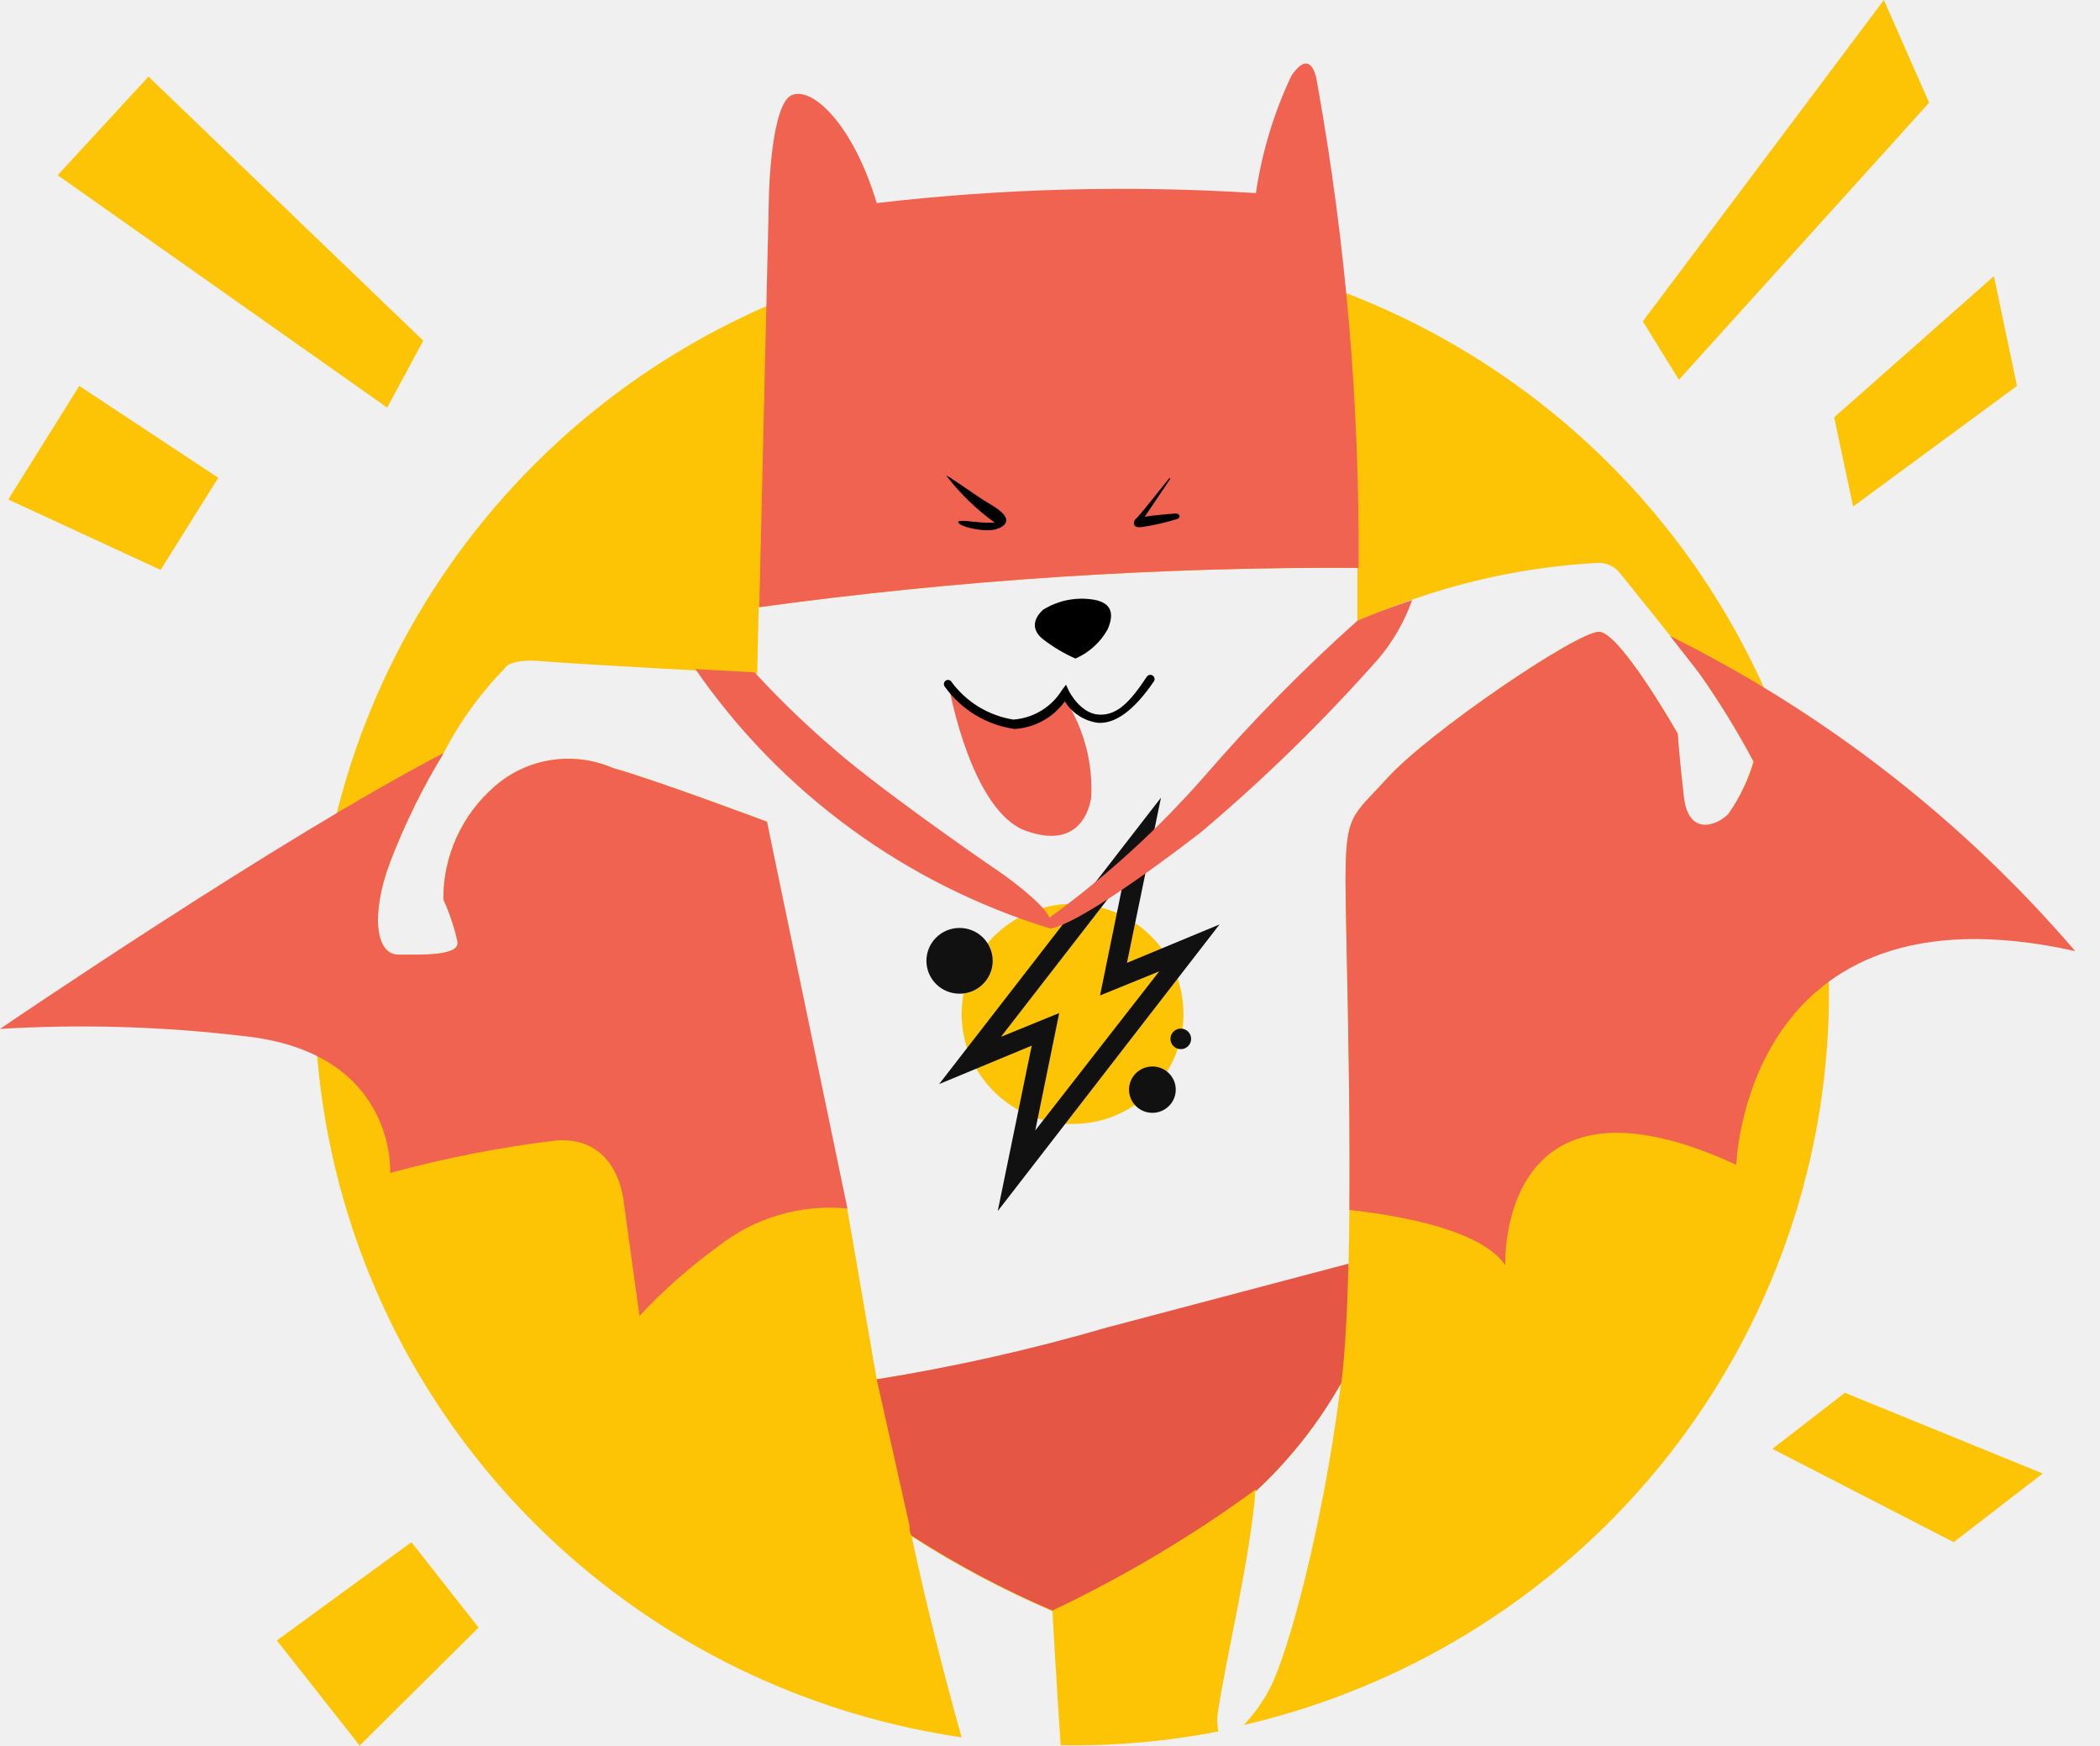
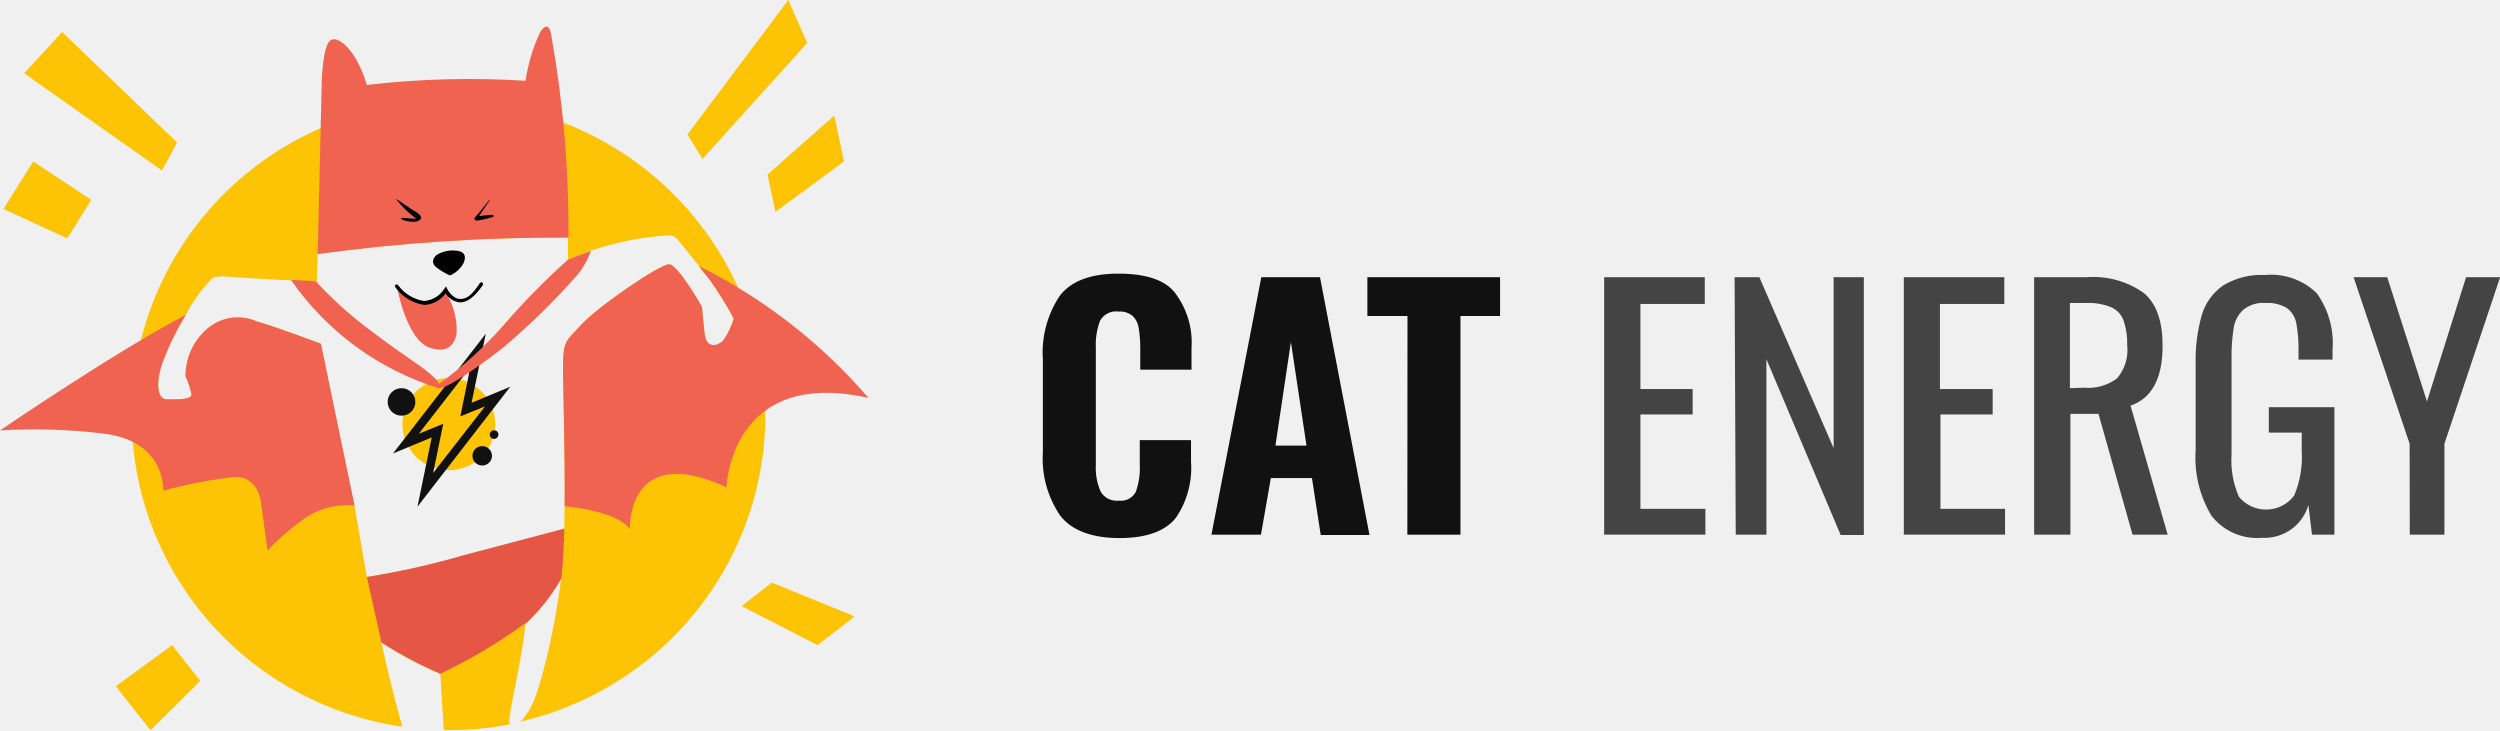
- <svg xmlns="http://www.w3.org/2000/svg" width="71" height="59" viewBox="0 0 71 59" fill="none">
-   <path d="M59.883 23.806C58.158 19.709 55.382 16.132 51.83 13.431C48.278 10.729 44.074 8.999 39.637 8.411C35.201 7.823 30.686 8.399 26.544 10.081C22.402 11.763 18.776 14.492 16.029 17.997C13.281 21.502 11.508 25.66 10.885 30.056C10.262 34.453 10.812 38.934 12.479 43.054C14.147 47.175 16.874 50.789 20.389 53.538C23.903 56.287 28.083 58.075 32.511 58.722C31.931 56.649 31.341 54.358 30.821 51.928C32.334 52.901 33.926 53.747 35.581 54.457V54.457C35.581 54.457 35.701 56.599 35.861 58.99C37.65 59.021 39.436 58.864 41.192 58.524C41.146 58.275 41.146 58.019 41.192 57.77C41.482 55.915 42.282 52.572 42.442 50.42C43.595 49.35 44.573 48.108 45.342 46.74V46.74L45.282 47.176C44.732 51.402 43.582 55.915 42.882 57.165C42.655 57.579 42.376 57.962 42.052 58.306C45.672 57.463 49.064 55.85 51.992 53.578C54.921 51.306 57.317 48.429 59.013 45.147C60.709 41.865 61.666 38.257 61.816 34.572C61.966 30.887 61.306 27.213 59.883 23.806V23.806ZM58.412 27.566C57.972 27.992 57.062 28.28 56.912 26.99C56.762 25.701 56.722 24.798 56.722 24.798C56.722 24.798 54.792 21.396 54.072 21.356C53.352 21.317 48.242 24.798 46.892 26.316C45.722 27.596 45.492 27.506 45.492 29.758C45.492 31.454 45.712 37.862 45.592 42.762L37.441 44.915C34.88 45.644 32.274 46.214 29.641 46.621L28.641 40.838H28.501L25.931 27.774C25.931 27.774 22.121 26.346 20.721 25.959C20.063 25.674 19.337 25.581 18.628 25.692C17.92 25.802 17.258 26.112 16.72 26.584C16.172 27.06 15.734 27.647 15.436 28.306C15.137 28.965 14.985 29.68 14.99 30.403C15.202 30.864 15.363 31.346 15.47 31.841C15.52 32.317 14.27 32.267 13.47 32.267C12.67 32.267 12.55 30.839 13.18 29.163C13.672 27.874 14.281 26.632 15 25.453C15.541 24.4 16.239 23.433 17.07 22.586C17.07 22.586 17.21 22.249 18.32 22.348C19.43 22.447 25.601 22.775 25.601 22.775L25.651 20.523C32.358 19.605 39.122 19.16 45.892 19.194C45.892 19.799 45.892 20.404 45.892 21.009C48.456 19.848 51.218 19.175 54.032 19.025C54.183 19.021 54.332 19.055 54.466 19.122C54.601 19.19 54.716 19.289 54.802 19.412C55.142 19.839 57.212 22.388 57.452 22.755C58.125 23.708 58.736 24.702 59.282 25.731C59.095 26.382 58.801 26.999 58.412 27.556V27.566Z" fill="#FDC305" />
-   <path d="M56.463 21.495C56.933 22.09 57.343 22.616 57.463 22.775C58.135 23.728 58.746 24.721 59.293 25.75C59.103 26.381 58.812 26.977 58.433 27.516C57.993 27.943 57.083 28.23 56.933 26.941C56.783 25.651 56.723 24.798 56.723 24.798C56.723 24.798 54.793 21.396 54.073 21.356C53.353 21.317 48.242 24.798 46.892 26.316C45.722 27.596 45.492 27.506 45.492 29.758C45.492 31.246 45.662 36.354 45.622 40.897C47.432 41.096 50.093 41.592 50.893 42.762C50.893 42.762 50.603 35.64 58.703 39.37C58.703 39.37 58.983 29.659 70.163 32.148C66.363 27.722 61.703 24.099 56.463 21.495V21.495Z" fill="#F06351" />
-   <path d="M45.932 19.194C45.973 13.697 45.504 8.209 44.532 2.797C44.532 2.797 44.382 1.508 43.662 2.559C43.068 3.816 42.664 5.153 42.462 6.527C38.187 6.255 33.896 6.368 29.642 6.864C28.821 4.136 27.421 2.896 26.751 3.224C26.081 3.551 26.001 6.477 26.001 6.477L25.671 20.523C32.385 19.604 39.155 19.159 45.932 19.194V19.194Z" fill="#F06351" />
-   <path d="M45.352 46.74C45.481 45.678 45.551 44.27 45.592 42.712L37.441 44.865C34.881 45.611 32.276 46.197 29.642 46.621L30.752 51.58C30.752 51.69 30.752 51.799 30.822 51.908C32.334 52.881 33.926 53.727 35.581 54.437C38 53.29 40.304 51.919 42.462 50.34V50.4C43.61 49.335 44.584 48.1 45.352 46.74V46.74Z" fill="#E55645" />
-   <path d="M32.002 16.089C31.952 15.99 33.002 16.764 33.412 17.002C33.822 17.24 34.022 17.418 34.022 17.587C34.022 17.756 33.762 17.924 33.402 17.924C33.042 17.924 32.482 17.805 32.402 17.666C32.322 17.527 33.002 17.666 33.342 17.666H33.632C33.016 17.22 32.467 16.689 32.002 16.089Z" fill="black" />
-   <path d="M39.502 16.198C39.502 16.198 38.502 17.468 38.412 17.527C38.322 17.587 38.242 17.865 38.602 17.815C39.015 17.754 39.423 17.661 39.822 17.537C39.932 17.478 39.892 17.339 39.702 17.359C39.512 17.379 39.022 17.408 38.702 17.468L39.552 16.208C39.552 16.208 39.582 16.089 39.502 16.198Z" fill="black" />
-   <path d="M36.362 22.259C36.825 22.056 37.208 21.708 37.452 21.267C37.732 20.612 37.452 20.364 37.012 20.275C36.406 20.166 35.782 20.286 35.262 20.612C34.872 20.979 34.922 21.336 35.262 21.604C35.599 21.867 35.969 22.087 36.362 22.259V22.259Z" fill="black" />
-   <path d="M36.002 23.509C35.887 23.734 35.731 23.936 35.542 24.104C35.257 24.331 34.907 24.463 34.542 24.481C33.991 24.534 33.441 24.378 33.002 24.044C32.8 23.927 32.621 23.776 32.472 23.598C32.371 23.49 32.249 23.405 32.112 23.35C32.112 23.35 32.862 27.427 34.682 28.081C36.502 28.736 36.842 27.328 36.892 26.951C36.953 25.822 36.667 24.701 36.072 23.737C36.072 23.439 36.052 23.638 36.002 23.509Z" fill="#F06351" />
-   <path d="M34.301 24.64C33.834 24.573 33.384 24.413 32.98 24.169C32.576 23.925 32.226 23.603 31.951 23.221C31.927 23.194 31.913 23.159 31.913 23.122C31.913 23.085 31.927 23.05 31.951 23.023C31.965 23.009 31.98 22.999 31.997 22.992C32.014 22.985 32.033 22.981 32.051 22.981C32.07 22.981 32.089 22.985 32.106 22.992C32.123 22.999 32.139 23.009 32.151 23.023C32.399 23.367 32.713 23.659 33.075 23.882C33.437 24.105 33.841 24.255 34.261 24.322C34.594 24.297 34.917 24.195 35.202 24.022C35.487 23.85 35.727 23.613 35.901 23.33L36.041 23.142L36.142 23.36C36.142 23.36 36.522 24.114 37.142 24.154C37.761 24.193 38.202 23.737 38.772 22.874C38.793 22.842 38.826 22.82 38.863 22.813C38.901 22.805 38.94 22.813 38.971 22.834C39.003 22.855 39.025 22.888 39.033 22.925C39.04 22.962 39.033 23.001 39.011 23.033C38.345 24.005 37.715 24.471 37.121 24.431C36.892 24.401 36.673 24.32 36.479 24.195C36.285 24.07 36.122 23.903 36.002 23.707C35.806 23.978 35.552 24.203 35.258 24.364C34.964 24.525 34.637 24.619 34.301 24.64Z" fill="black" />
-   <path d="M36.262 37.991C38.333 37.991 40.012 36.325 40.012 34.271C40.012 32.217 38.333 30.551 36.262 30.551C34.191 30.551 32.512 32.217 32.512 34.271C32.512 36.325 34.191 37.991 36.262 37.991Z" fill="#FDC305" />
-   <path d="M41.232 31.246L38.102 32.545L39.252 26.961L31.752 36.642L34.882 35.343L33.732 40.937L41.232 31.246ZM33.842 35.045L38.002 29.679L37.192 33.646L39.192 32.833L35.002 38.209L35.812 34.241L33.842 35.045Z" fill="#111111" />
-   <path d="M32.441 33.587C33.06 33.587 33.562 33.089 33.562 32.476C33.562 31.862 33.06 31.365 32.441 31.365C31.823 31.365 31.322 31.862 31.322 32.476C31.322 33.089 31.823 33.587 32.441 33.587Z" fill="#111111" />
-   <path d="M38.962 37.614C39.398 37.614 39.752 37.263 39.752 36.83C39.752 36.398 39.398 36.047 38.962 36.047C38.526 36.047 38.172 36.398 38.172 36.83C38.172 37.263 38.526 37.614 38.962 37.614Z" fill="#111111" />
-   <path d="M39.922 35.462C40.115 35.462 40.272 35.306 40.272 35.114C40.272 34.923 40.115 34.767 39.922 34.767C39.729 34.767 39.572 34.923 39.572 35.114C39.572 35.306 39.729 35.462 39.922 35.462Z" fill="#111111" />
-   <path d="M45.882 20.989C44.077 22.603 42.377 24.329 40.792 26.157C39.213 27.972 37.432 29.602 35.482 31.018C35.262 30.492 33.852 29.51 33.852 29.51C33.852 29.51 30.712 27.377 28.651 25.701C27.538 24.781 26.489 23.787 25.511 22.725L23.511 22.616C26.398 26.799 30.628 29.89 35.512 31.385C36.372 31.246 38.792 29.53 40.602 28.131C42.743 26.325 44.749 24.365 46.602 22.269C47.1 21.682 47.487 21.009 47.742 20.285C46.602 20.662 45.882 20.989 45.882 20.989Z" fill="#F06351" />
-   <path d="M65.223 3.472L56.763 12.836L55.543 10.862L63.693 0L65.223 3.472Z" fill="#FDC305" />
-   <path d="M62.653 17.121L68.193 13.044L67.413 9.334L62.013 14.105L62.653 17.121Z" fill="#FDC305" />
-   <path d="M59.923 48.972L66.053 52.126L69.063 49.805L62.373 47.077L59.923 48.972Z" fill="#FDC305" />
-   <path d="M1.95 5.922L5.02 2.589L14.31 11.516L13.09 13.778L1.95 5.922Z" fill="#FDC305" />
-   <path d="M7.38 16.149L2.68 13.044L0.28 16.883L5.43 19.263L7.38 16.149Z" fill="#FDC305" />
-   <path d="M13.91 52.126L9.36 55.449L12.16 59L16.18 55.012L13.91 52.126Z" fill="#FDC305" />
-   <path d="M25.931 27.774C25.931 27.774 22.121 26.346 20.721 25.959C20.064 25.674 19.338 25.581 18.629 25.692C17.92 25.802 17.258 26.112 16.721 26.584C16.173 27.06 15.735 27.647 15.436 28.306C15.137 28.965 14.986 29.68 14.991 30.403C15.202 30.864 15.363 31.346 15.471 31.841C15.521 32.317 14.271 32.267 13.471 32.267C12.671 32.267 12.551 30.839 13.181 29.163C13.672 27.874 14.281 26.632 15.001 25.453C9.55 28.27 0 34.777 0 34.777C2.732 34.614 5.473 34.693 8.19 35.015C13.441 35.541 13.191 39.647 13.191 39.647C15.037 39.142 16.919 38.775 18.821 38.546C20.941 38.407 21.091 40.649 21.091 40.649L21.621 44.478C22.426 43.614 23.313 42.831 24.271 42.137C25.506 41.157 27.078 40.694 28.651 40.848V40.848L25.931 27.774Z" fill="#F06351" />
+ <svg xmlns="http://www.w3.org/2000/svg" width="202" height="59" viewBox="0 0 202 59" fill="none">
+   <g clip-path="url(#clip0_57843_378)">
+     <path d="M59.883 23.806C58.158 19.709 55.382 16.132 51.83 13.431C48.278 10.729 44.074 8.999 39.637 8.411C35.201 7.823 30.686 8.399 26.544 10.081C22.402 11.763 18.776 14.492 16.029 17.997C13.281 21.502 11.508 25.66 10.885 30.056C10.262 34.453 10.812 38.934 12.479 43.054C14.147 47.175 16.874 50.789 20.389 53.538C23.903 56.287 28.083 58.075 32.511 58.722C31.931 56.649 31.341 54.358 30.821 51.928C32.334 52.901 33.926 53.747 35.581 54.457V54.457C35.581 54.457 35.701 56.599 35.861 58.99C37.65 59.021 39.436 58.864 41.192 58.524C41.146 58.275 41.146 58.019 41.192 57.77C41.482 55.915 42.282 52.572 42.442 50.42C43.595 49.35 44.573 48.108 45.342 46.74V46.74L45.282 47.176C44.732 51.402 43.582 55.915 42.882 57.165C42.655 57.579 42.376 57.962 42.052 58.306C45.672 57.463 49.064 55.85 51.992 53.578C54.921 51.306 57.317 48.429 59.013 45.147C60.709 41.865 61.666 38.257 61.816 34.572C61.966 30.887 61.306 27.213 59.883 23.806V23.806ZM58.412 27.566C57.972 27.992 57.062 28.28 56.912 26.99C56.762 25.701 56.722 24.798 56.722 24.798C56.722 24.798 54.792 21.396 54.072 21.356C53.352 21.317 48.242 24.798 46.892 26.316C45.722 27.596 45.492 27.506 45.492 29.758C45.492 31.454 45.712 37.862 45.592 42.762L37.441 44.915C34.88 45.644 32.274 46.214 29.641 46.621L28.641 40.838H28.501L25.931 27.774C25.931 27.774 22.121 26.346 20.721 25.959C20.063 25.674 19.337 25.581 18.628 25.692C17.92 25.802 17.258 26.112 16.72 26.584C16.172 27.06 15.734 27.647 15.436 28.306C15.137 28.965 14.985 29.68 14.99 30.403C15.202 30.864 15.363 31.346 15.47 31.841C15.52 32.317 14.27 32.267 13.47 32.267C12.67 32.267 12.55 30.839 13.18 29.163C13.672 27.874 14.281 26.632 15 25.453C15.541 24.4 16.239 23.433 17.07 22.586C17.07 22.586 17.21 22.249 18.32 22.348C19.43 22.447 25.601 22.775 25.601 22.775L25.651 20.523C32.358 19.605 39.122 19.16 45.892 19.194C45.892 19.799 45.892 20.404 45.892 21.009C48.456 19.848 51.218 19.175 54.032 19.025C54.183 19.021 54.332 19.055 54.466 19.122C54.601 19.19 54.716 19.289 54.802 19.412C55.142 19.839 57.212 22.388 57.452 22.755C58.125 23.708 58.736 24.702 59.282 25.731C59.095 26.382 58.801 26.999 58.412 27.556V27.566Z" fill="#FDC305" />
+     <path d="M56.463 21.495C56.933 22.09 57.343 22.616 57.463 22.775C58.135 23.728 58.746 24.721 59.293 25.75C59.103 26.381 58.812 26.977 58.433 27.516C57.993 27.943 57.083 28.23 56.933 26.941C56.783 25.651 56.723 24.798 56.723 24.798C56.723 24.798 54.793 21.396 54.073 21.356C53.353 21.317 48.242 24.798 46.892 26.316C45.722 27.596 45.492 27.506 45.492 29.758C45.492 31.246 45.662 36.354 45.622 40.897C47.432 41.096 50.093 41.592 50.893 42.762C50.893 42.762 50.603 35.64 58.703 39.37C58.703 39.37 58.983 29.659 70.163 32.148C66.363 27.722 61.703 24.099 56.463 21.495V21.495Z" fill="#F06351" />
+     <path d="M45.932 19.194C45.973 13.697 45.504 8.209 44.532 2.797C44.532 2.797 44.382 1.508 43.662 2.559C43.068 3.816 42.664 5.153 42.462 6.527C38.187 6.255 33.896 6.368 29.642 6.864C28.821 4.136 27.421 2.896 26.751 3.224C26.081 3.551 26.001 6.477 26.001 6.477L25.671 20.523C32.385 19.604 39.155 19.159 45.932 19.194V19.194Z" fill="#F06351" />
+     <path d="M45.352 46.74C45.481 45.678 45.551 44.27 45.592 42.712L37.441 44.865C34.881 45.611 32.276 46.197 29.642 46.621L30.752 51.58C30.752 51.69 30.752 51.799 30.822 51.908C32.334 52.881 33.926 53.727 35.581 54.437C38 53.29 40.304 51.919 42.462 50.34V50.4C43.61 49.335 44.584 48.1 45.352 46.74V46.74Z" fill="#E55645" />
+     <path d="M32.002 16.089C31.952 15.99 33.002 16.764 33.412 17.002C33.822 17.24 34.022 17.418 34.022 17.587C34.022 17.756 33.762 17.924 33.402 17.924C33.042 17.924 32.482 17.805 32.402 17.666C32.322 17.527 33.002 17.666 33.342 17.666H33.632C33.016 17.22 32.467 16.689 32.002 16.089Z" fill="black" />
+     <path d="M39.502 16.198C39.502 16.198 38.502 17.468 38.412 17.527C38.322 17.587 38.242 17.865 38.602 17.815C39.015 17.754 39.423 17.661 39.822 17.537C39.932 17.478 39.892 17.339 39.702 17.359C39.512 17.379 39.022 17.408 38.702 17.468L39.552 16.208C39.552 16.208 39.582 16.089 39.502 16.198Z" fill="black" />
+     <path d="M36.362 22.259C36.825 22.056 37.208 21.708 37.452 21.267C37.732 20.612 37.452 20.364 37.012 20.275C36.406 20.166 35.782 20.286 35.262 20.612C34.872 20.979 34.922 21.336 35.262 21.604C35.599 21.867 35.969 22.087 36.362 22.259V22.259Z" fill="black" />
+     <path d="M36.002 23.509C35.887 23.734 35.731 23.936 35.542 24.104C35.257 24.331 34.907 24.463 34.542 24.481C33.991 24.534 33.441 24.378 33.002 24.044C32.8 23.927 32.621 23.776 32.472 23.598C32.371 23.49 32.249 23.405 32.112 23.35C32.112 23.35 32.862 27.427 34.682 28.081C36.502 28.736 36.842 27.328 36.892 26.951C36.953 25.822 36.667 24.701 36.072 23.737C36.072 23.439 36.052 23.638 36.002 23.509Z" fill="#F06351" />
+     <path d="M34.301 24.64C33.834 24.573 33.384 24.413 32.98 24.169C32.576 23.925 32.226 23.603 31.951 23.221C31.927 23.194 31.913 23.159 31.913 23.122C31.913 23.085 31.927 23.05 31.951 23.023C31.965 23.009 31.98 22.999 31.997 22.992C32.014 22.985 32.033 22.981 32.051 22.981C32.07 22.981 32.089 22.985 32.106 22.992C32.123 22.999 32.139 23.009 32.151 23.023C32.399 23.367 32.713 23.659 33.075 23.882C33.437 24.105 33.841 24.255 34.261 24.322C34.594 24.297 34.917 24.195 35.202 24.022C35.487 23.85 35.727 23.613 35.901 23.33L36.041 23.142L36.142 23.36C36.142 23.36 36.522 24.114 37.142 24.154C37.761 24.193 38.202 23.737 38.772 22.874C38.793 22.842 38.826 22.82 38.863 22.813C38.901 22.805 38.94 22.813 38.971 22.834C39.003 22.855 39.025 22.888 39.033 22.925C39.04 22.962 39.033 23.001 39.011 23.033C38.345 24.005 37.715 24.471 37.121 24.431C36.892 24.401 36.673 24.32 36.479 24.195C36.285 24.07 36.122 23.903 36.002 23.707C35.806 23.978 35.552 24.203 35.258 24.364C34.964 24.525 34.637 24.619 34.301 24.64Z" fill="black" />
+     <path d="M36.262 37.991C38.333 37.991 40.012 36.325 40.012 34.271C40.012 32.217 38.333 30.551 36.262 30.551C34.191 30.551 32.512 32.217 32.512 34.271C32.512 36.325 34.191 37.991 36.262 37.991Z" fill="#FDC305" />
+     <path d="M41.232 31.246L38.102 32.545L39.252 26.961L31.752 36.642L34.882 35.343L33.732 40.937L41.232 31.246ZM33.842 35.045L38.002 29.679L37.192 33.646L39.192 32.833L35.002 38.209L35.812 34.241L33.842 35.045Z" fill="#111111" />
+     <path d="M32.441 33.587C33.06 33.587 33.562 33.089 33.562 32.476C33.562 31.862 33.06 31.365 32.441 31.365C31.823 31.365 31.322 31.862 31.322 32.476C31.322 33.089 31.823 33.587 32.441 33.587Z" fill="#111111" />
+     <path d="M38.962 37.614C39.398 37.614 39.752 37.263 39.752 36.83C39.752 36.398 39.398 36.047 38.962 36.047C38.526 36.047 38.172 36.398 38.172 36.83C38.172 37.263 38.526 37.614 38.962 37.614Z" fill="#111111" />
+     <path d="M39.922 35.462C40.115 35.462 40.272 35.306 40.272 35.114C40.272 34.923 40.115 34.767 39.922 34.767C39.729 34.767 39.572 34.923 39.572 35.114C39.572 35.306 39.729 35.462 39.922 35.462Z" fill="#111111" />
+     <path d="M45.882 20.989C44.077 22.603 42.377 24.329 40.792 26.157C39.213 27.972 37.432 29.602 35.482 31.018C35.262 30.492 33.852 29.51 33.852 29.51C33.852 29.51 30.712 27.377 28.651 25.701C27.538 24.781 26.489 23.787 25.511 22.725L23.511 22.616C26.398 26.799 30.628 29.89 35.512 31.385C36.372 31.246 38.792 29.53 40.602 28.131C42.743 26.325 44.749 24.365 46.602 22.269C47.1 21.682 47.487 21.009 47.742 20.285C46.602 20.662 45.882 20.989 45.882 20.989Z" fill="#F06351" />
+     <path d="M65.223 3.472L56.763 12.836L55.543 10.862L63.693 0L65.223 3.472Z" fill="#FDC305" />
+     <path d="M62.653 17.121L68.193 13.044L67.413 9.334L62.013 14.105L62.653 17.121Z" fill="#FDC305" />
+     <path d="M59.923 48.972L66.053 52.126L69.063 49.805L62.373 47.077L59.923 48.972Z" fill="#FDC305" />
+     <path d="M1.95 5.922L5.02 2.589L14.31 11.516L13.09 13.778L1.95 5.922Z" fill="#FDC305" />
+     <path d="M7.38 16.149L2.68 13.044L0.28 16.883L5.43 19.263L7.38 16.149Z" fill="#FDC305" />
+     <path d="M13.91 52.126L9.36 55.449L12.16 59L16.18 55.012L13.91 52.126Z" fill="#FDC305" />
+     <path d="M25.931 27.774C25.931 27.774 22.121 26.346 20.721 25.959C20.064 25.674 19.338 25.581 18.629 25.692C17.92 25.802 17.258 26.112 16.721 26.584C16.173 27.06 15.735 27.647 15.436 28.306C15.137 28.965 14.986 29.68 14.991 30.403C15.202 30.864 15.363 31.346 15.471 31.841C15.521 32.317 14.271 32.267 13.471 32.267C12.671 32.267 12.551 30.839 13.181 29.163C13.672 27.874 14.281 26.632 15.001 25.453C9.55 28.27 0 34.777 0 34.777C2.732 34.614 5.473 34.693 8.19 35.015C13.441 35.541 13.191 39.647 13.191 39.647C15.037 39.142 16.919 38.775 18.821 38.546C20.941 38.407 21.091 40.649 21.091 40.649L21.621 44.478C22.426 43.614 23.313 42.831 24.271 42.137C25.506 41.157 27.078 40.694 28.651 40.848V40.848L25.931 27.774Z" fill="#F06351" />
+     <path d="M85.664 41.661C84.634 40.147 84.141 38.336 84.264 36.513V29.073C84.134 27.237 84.619 25.41 85.644 23.876C86.571 22.692 88.154 22.104 90.394 22.11C92.634 22.117 94.151 22.636 94.944 23.668C95.912 24.946 96.384 26.526 96.274 28.121V29.867H92.134V27.972C92.129 27.474 92.085 26.977 92.004 26.485C91.954 26.128 91.789 25.798 91.534 25.542C91.377 25.408 91.194 25.307 90.996 25.244C90.799 25.181 90.591 25.157 90.384 25.175C90.087 25.131 89.784 25.179 89.516 25.312C89.247 25.445 89.027 25.657 88.884 25.919C88.621 26.616 88.505 27.358 88.544 28.101V37.545C88.499 38.292 88.632 39.04 88.934 39.727C89.079 39.974 89.293 40.175 89.55 40.304C89.808 40.432 90.098 40.483 90.384 40.451C90.666 40.49 90.953 40.441 91.204 40.309C91.456 40.177 91.659 39.97 91.784 39.717C92.026 39.019 92.131 38.282 92.094 37.545V35.561H96.234V37.277C96.356 38.895 95.923 40.507 95.004 41.849C94.124 42.941 92.604 43.476 90.444 43.476C88.284 43.476 86.594 42.881 85.664 41.661Z" fill="#111111" />
+     <path d="M101.915 22.398H106.655L110.655 43.228H106.715L106.005 38.626H102.685L101.885 43.199H97.885L101.915 22.398ZM105.565 36.007L104.305 27.635L103.055 36.007H105.565Z" fill="#111111" />
+     <path d="M113.725 25.532H110.485V22.398H121.205V25.532H118.005V43.199H113.715L113.725 25.532Z" fill="#111111" />
+     <path d="M129.616 22.398H137.746V24.56H132.546V31.434H136.766V33.488H132.546V41.115H137.796V43.199H129.616V22.398Z" fill="#444444" />
+     <path d="M140.157 22.398H142.157L148.157 36.215V22.398H150.597V43.228H148.727L142.727 29.024V43.199H140.247L140.157 22.398Z" fill="#444444" />
+     <path d="M153.828 22.398H161.948V24.56H156.748V31.434H161.008V33.488H156.788V41.115H162.008V43.199H153.828V22.398Z" fill="#444444" />
+     <path d="M164.358 22.398H168.578C170.241 22.265 171.897 22.726 173.248 23.697C174.248 24.56 174.738 25.969 174.738 27.923C174.738 30.568 173.875 32.185 172.148 32.773L175.148 43.199H172.308L169.558 33.438H167.288V43.199H164.358V22.398ZM168.358 31.325C169.322 31.418 170.285 31.149 171.058 30.571C171.372 30.202 171.607 29.774 171.748 29.311C171.889 28.849 171.933 28.363 171.878 27.883C171.898 27.21 171.8 26.539 171.588 25.899C171.502 25.663 171.369 25.447 171.198 25.263C171.026 25.079 170.819 24.931 170.588 24.828C169.939 24.564 169.239 24.445 168.538 24.481H167.248V31.365L168.358 31.325Z" fill="#444444" />
+     <path d="M178.679 41.661C177.723 40.061 177.28 38.21 177.409 36.354V29.411C177.374 28.071 177.543 26.733 177.909 25.443C178.198 24.473 178.811 23.63 179.649 23.052C180.66 22.448 181.83 22.158 183.009 22.219C183.771 22.147 184.54 22.241 185.262 22.495C185.984 22.749 186.642 23.155 187.189 23.687C188.148 25.02 188.602 26.647 188.469 28.28V29.054H185.719V28.409C185.738 27.638 185.677 26.867 185.539 26.108C185.448 25.621 185.177 25.186 184.779 24.887C184.26 24.584 183.66 24.442 183.059 24.481C182.406 24.425 181.756 24.625 181.249 25.036C180.834 25.427 180.563 25.944 180.479 26.504C180.352 27.322 180.295 28.148 180.309 28.974V36.701C180.229 37.876 180.432 39.052 180.899 40.133C181.17 40.466 181.515 40.733 181.906 40.913C182.297 41.094 182.725 41.183 183.156 41.174C183.587 41.166 184.011 41.059 184.394 40.864C184.778 40.668 185.111 40.387 185.369 40.044C185.851 38.9 186.059 37.661 185.979 36.424V34.956H183.319V32.902H188.619V43.199H186.809L186.519 40.808C186.29 41.602 185.796 42.296 185.119 42.777C184.442 43.258 183.621 43.497 182.789 43.456C182.007 43.525 181.22 43.396 180.501 43.082C179.783 42.768 179.156 42.279 178.679 41.661Z" fill="#444444" />
+     <path d="M194.699 35.858L190.169 22.398H192.889L196.099 32.436L199.259 22.398H202.009L197.509 35.858V43.199H194.709L194.699 35.858Z" fill="#444444" />
+   </g>
+   <defs>
+     <clipPath id="clip0_57843_378">
+       <rect width="202" height="59" fill="white" />
+     </clipPath>
+   </defs>
</svg>
